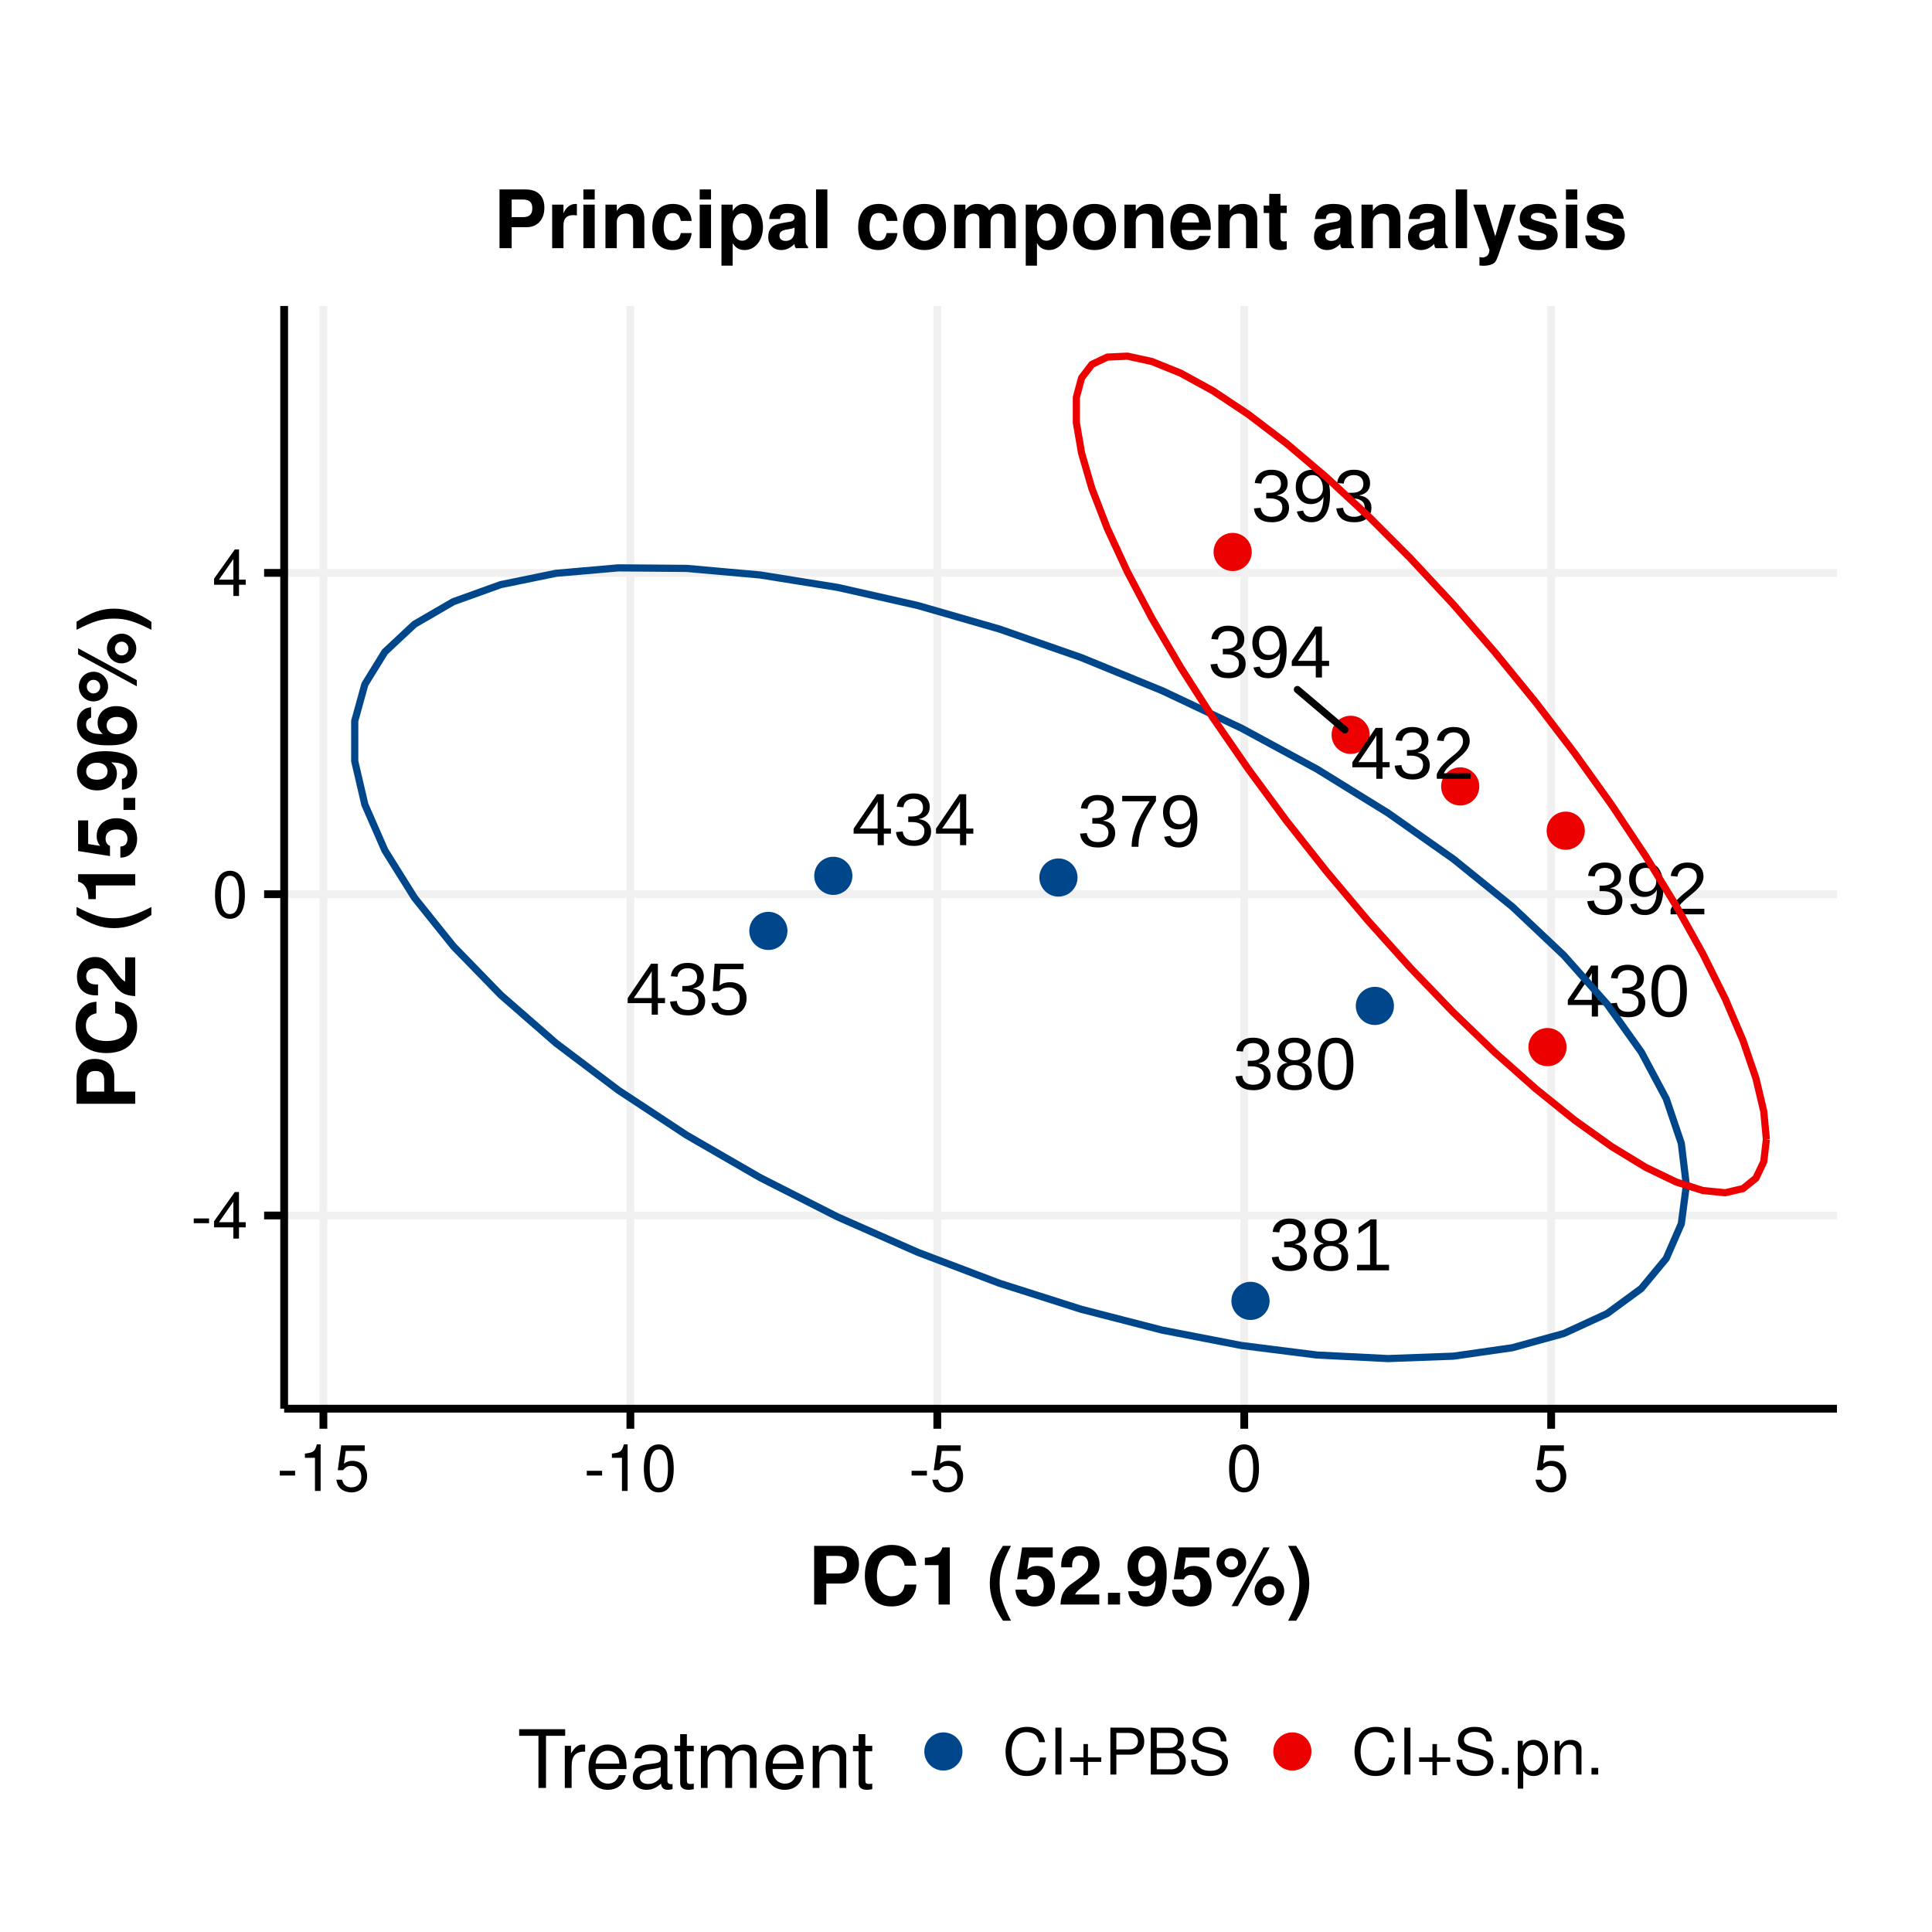
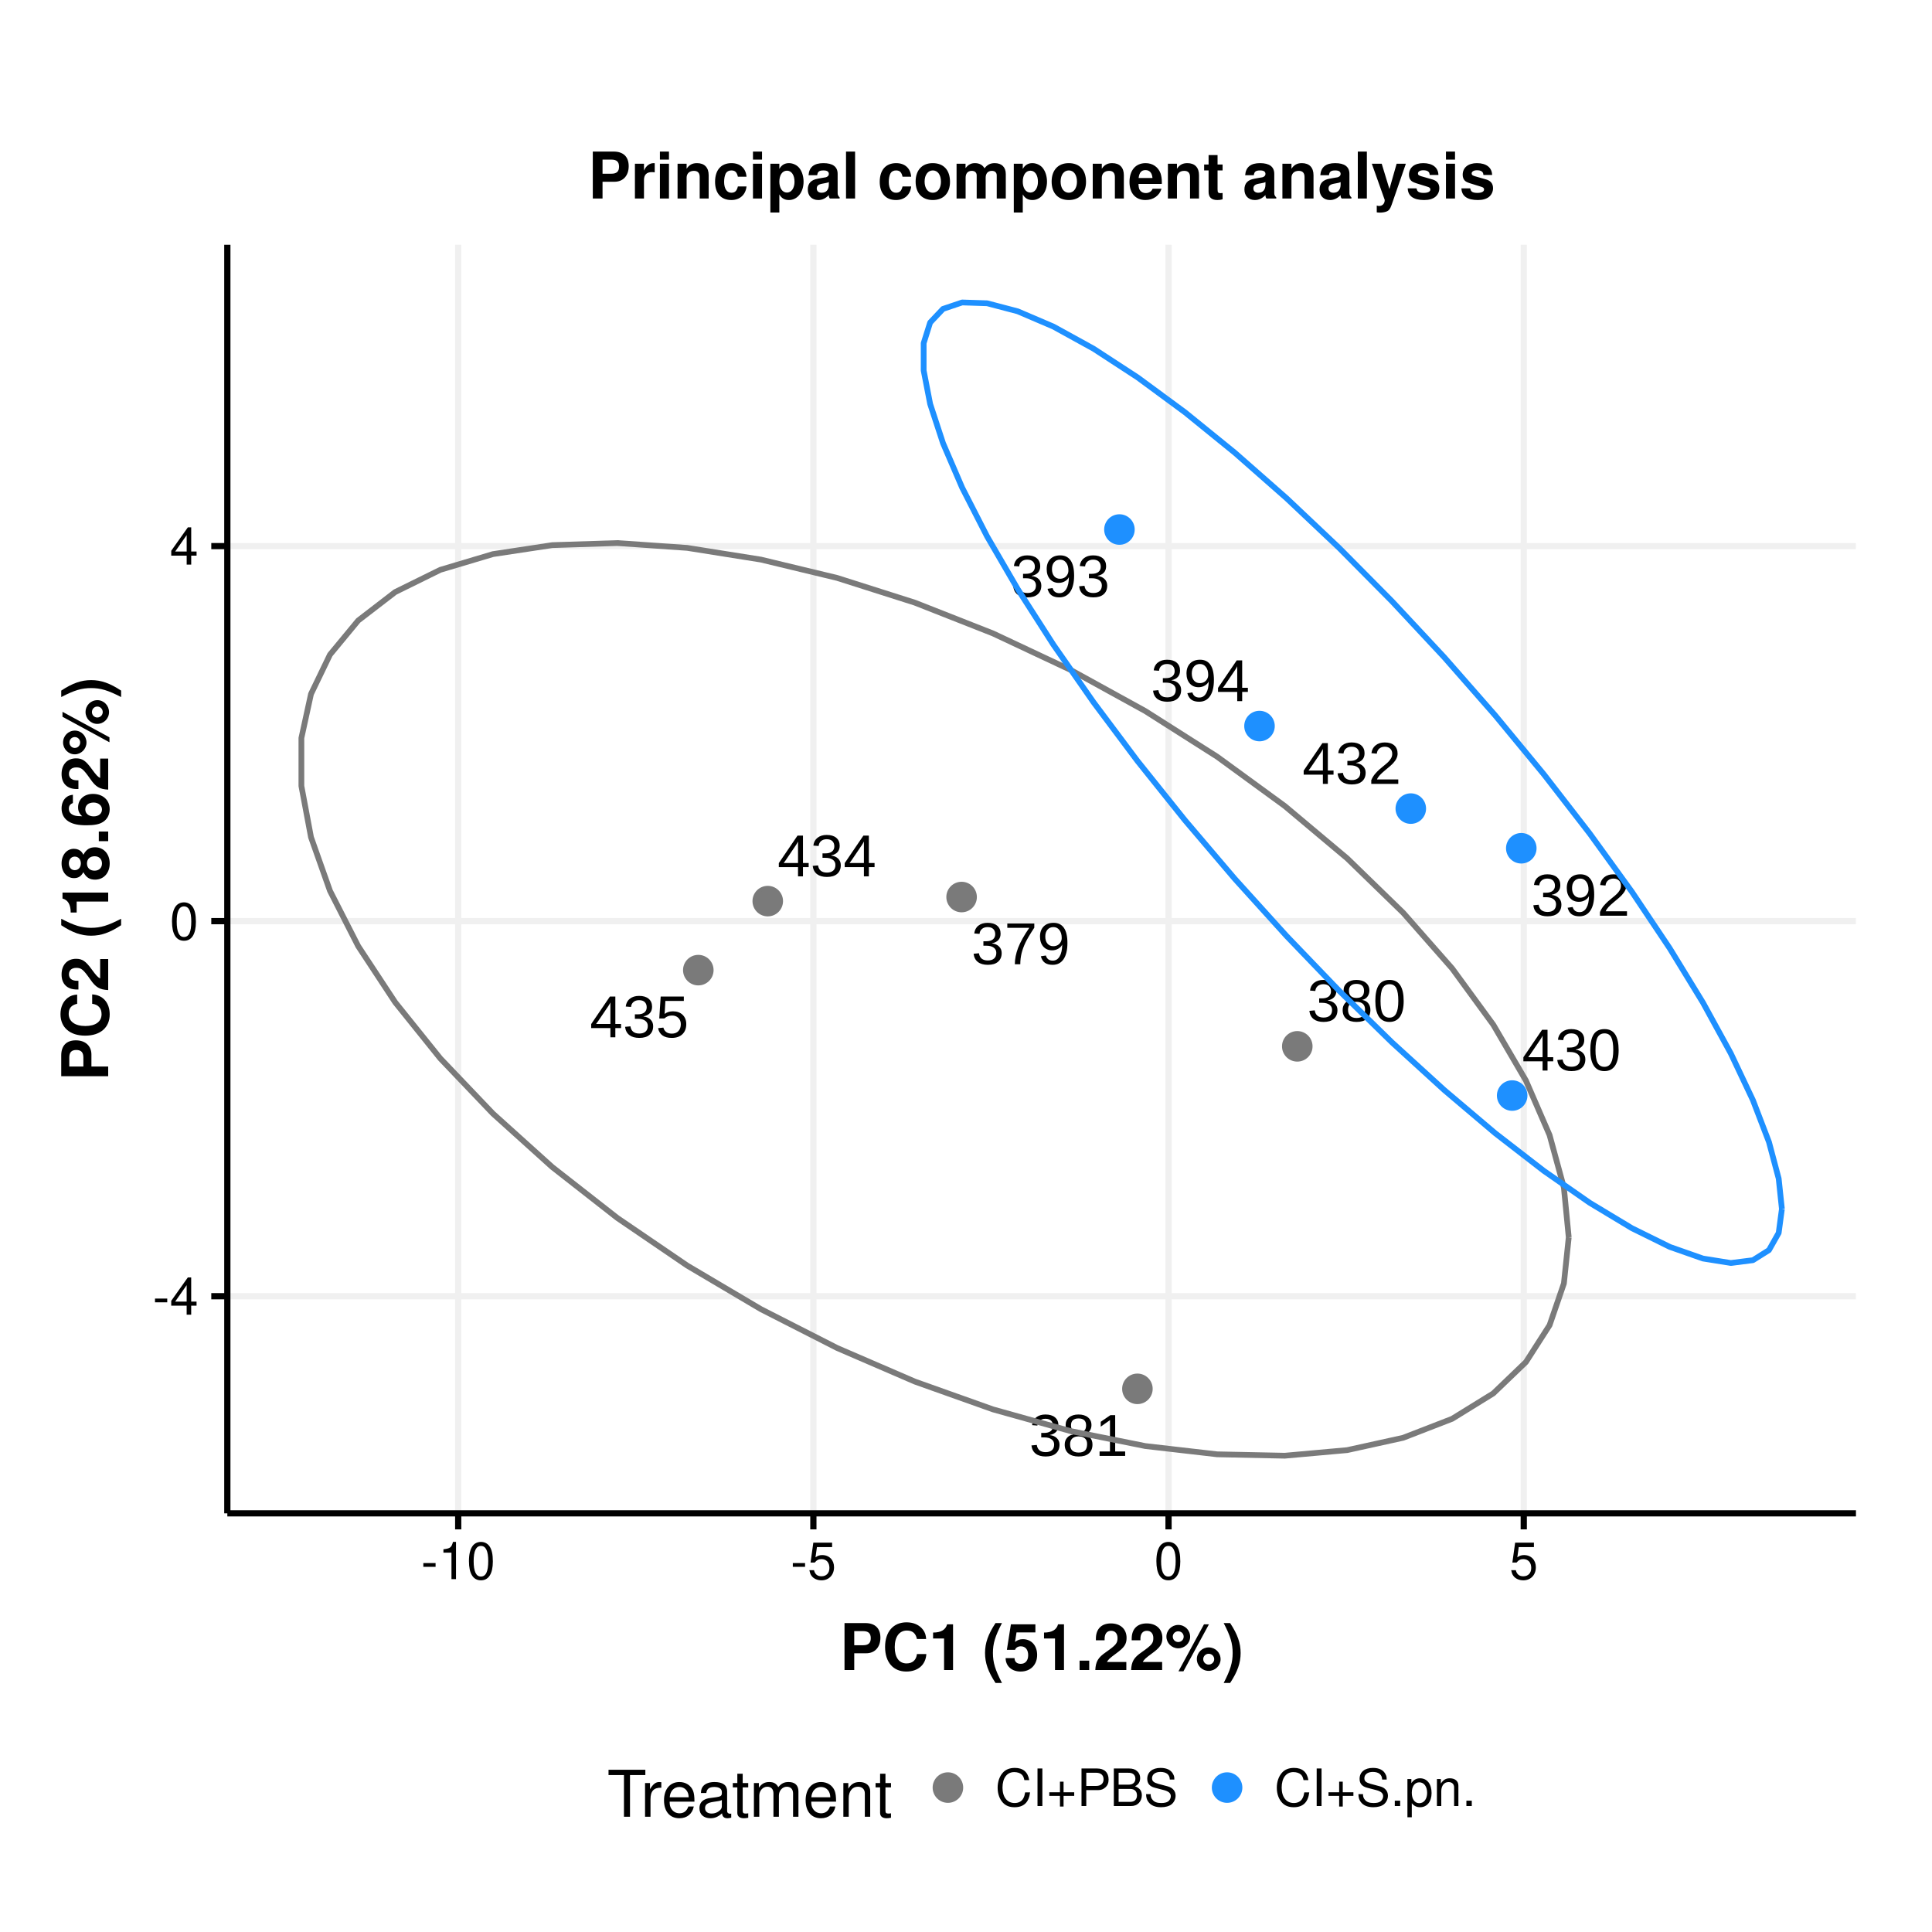
- <svg xmlns="http://www.w3.org/2000/svg" class="svglite" width="288.00pt" height="288.00pt" viewBox="0 0 288.00 288.00">
+ <svg xmlns="http://www.w3.org/2000/svg" class="svglite" width="360.00pt" height="360.00pt" viewBox="0 0 360.00 360.00">
  <defs>
    <style type="text/css">
    .svglite line, .svglite polyline, .svglite polygon, .svglite path, .svglite rect, .svglite circle {
      fill: none;
      stroke: #000000;
      stroke-linecap: round;
      stroke-linejoin: round;
      stroke-miterlimit: 10.00;
    }
    .svglite text {
      white-space: pre;
    }
  </style>
  </defs>
  <rect width="100%" height="100%" style="stroke: none; fill: #FFFFFF;" />
  <defs>
-     <clipPath id="cpMC4wMHwyODguMDB8MC4wMHwyODguMDA=">
-       <rect x="0.00" y="0.00" width="288.00" height="288.00" />
+     <clipPath id="cpMC4wMHwzNjAuMDB8MC4wMHwzNjAuMDA=">
+       <rect x="0.00" y="0.00" width="360.00" height="360.00" />
    </clipPath>
  </defs>
-   <g clip-path="url(#cpMC4wMHwyODguMDB8MC4wMHwyODguMDA=)">
-     <rect x="0.00" y="0.00" width="288.00" height="288.00" style="stroke-width: 1.16; stroke: none; fill: #FFFFFF;" />
+   <g clip-path="url(#cpMC4wMHwzNjAuMDB8MC4wMHwzNjAuMDA=)">
+     <rect x="0.00" y="0.00" width="360.00" height="360.00" style="stroke-width: 1.16; stroke: none; fill: #FFFFFF;" />
  </g>
  <defs>
-     <clipPath id="cpNDIuMzZ8MjczLjgzfDQ1LjYxfDIwOS45OQ==">
-       <rect x="42.36" y="45.61" width="231.46" height="164.38" />
+     <clipPath id="cpNDIuMzZ8MzQ1LjgzfDQ1LjYxfDI4MS45OQ==">
+       <rect x="42.36" y="45.61" width="303.46" height="236.38" />
    </clipPath>
  </defs>
-   <g clip-path="url(#cpNDIuMzZ8MjczLjgzfDQ1LjYxfDIwOS45OQ==)">
-     <rect x="42.36" y="45.61" width="231.46" height="164.38" style="stroke-width: 1.16; stroke: none; fill: #FFFFFF;" />
-     <polyline points="42.36,181.19 273.83,181.19 " style="stroke-width: 1.16; stroke: #F0F0F0; stroke-linecap: butt;" />
-     <polyline points="42.36,133.30 273.83,133.30 " style="stroke-width: 1.16; stroke: #F0F0F0; stroke-linecap: butt;" />
-     <polyline points="42.36,85.40 273.83,85.40 " style="stroke-width: 1.16; stroke: #F0F0F0; stroke-linecap: butt;" />
-     <polyline points="48.21,209.99 48.21,45.61 " style="stroke-width: 1.16; stroke: #F0F0F0; stroke-linecap: butt;" />
-     <polyline points="93.97,209.99 93.97,45.61 " style="stroke-width: 1.16; stroke: #F0F0F0; stroke-linecap: butt;" />
-     <polyline points="139.72,209.99 139.72,45.61 " style="stroke-width: 1.16; stroke: #F0F0F0; stroke-linecap: butt;" />
-     <polyline points="185.48,209.99 185.48,45.61 " style="stroke-width: 1.16; stroke: #F0F0F0; stroke-linecap: butt;" />
-     <polyline points="231.23,209.99 231.23,45.61 " style="stroke-width: 1.16; stroke: #F0F0F0; stroke-linecap: butt;" />
-     <circle cx="157.78" cy="130.81" r="2.49" style="stroke-width: 0.71; stroke: #00468B; fill: #00468B;" />
-     <circle cx="114.54" cy="138.77" r="2.49" style="stroke-width: 0.71; stroke: #00468B; fill: #00468B;" />
-     <circle cx="124.22" cy="130.56" r="2.49" style="stroke-width: 0.71; stroke: #00468B; fill: #00468B;" />
-     <circle cx="204.95" cy="149.95" r="2.49" style="stroke-width: 0.71; stroke: #00468B; fill: #00468B;" />
-     <circle cx="186.41" cy="193.92" r="2.49" style="stroke-width: 0.71; stroke: #00468B; fill: #00468B;" />
-     <circle cx="217.67" cy="117.23" r="2.49" style="stroke-width: 0.71; stroke: #ED0000; fill: #ED0000;" />
-     <circle cx="230.68" cy="156.09" r="2.49" style="stroke-width: 0.71; stroke: #ED0000; fill: #ED0000;" />
-     <circle cx="233.40" cy="123.83" r="2.49" style="stroke-width: 0.71; stroke: #ED0000; fill: #ED0000;" />
-     <circle cx="201.34" cy="109.54" r="2.49" style="stroke-width: 0.71; stroke: #ED0000; fill: #ED0000;" />
-     <circle cx="183.75" cy="82.28" r="2.49" style="stroke-width: 0.71; stroke: #ED0000; fill: #ED0000;" />
-     <line x1="193.40" y1="102.79" x2="200.47" y2="108.79" style="stroke-width: 1.07;" />
-     <text x="169.79" y="126.23" text-anchor="middle" style="font-size: 11.04px; font-family: &quot;Arial&quot;;" textLength="18.40px" lengthAdjust="spacingAndGlyphs">379</text>
-     <text x="102.53" y="151.26" text-anchor="middle" style="font-size: 11.04px; font-family: &quot;Arial&quot;;" textLength="18.40px" lengthAdjust="spacingAndGlyphs">435</text>
-     <text x="136.21" y="125.99" text-anchor="middle" style="font-size: 11.04px; font-family: &quot;Arial&quot;;" textLength="18.40px" lengthAdjust="spacingAndGlyphs">434</text>
-     <text x="192.96" y="162.41" text-anchor="middle" style="font-size: 11.04px; font-family: &quot;Arial&quot;;" textLength="18.40px" lengthAdjust="spacingAndGlyphs">380</text>
-     <text x="198.38" y="189.37" text-anchor="middle" style="font-size: 11.04px; font-family: &quot;Arial&quot;;" textLength="18.40px" lengthAdjust="spacingAndGlyphs">381</text>
-     <text x="210.55" y="116.09" text-anchor="middle" style="font-size: 11.04px; font-family: &quot;Arial&quot;;" textLength="18.40px" lengthAdjust="spacingAndGlyphs">432</text>
-     <text x="242.67" y="151.53" text-anchor="middle" style="font-size: 11.04px; font-family: &quot;Arial&quot;;" textLength="18.40px" lengthAdjust="spacingAndGlyphs">430</text>
-     <text x="245.40" y="136.30" text-anchor="middle" style="font-size: 11.04px; font-family: &quot;Arial&quot;;" textLength="18.40px" lengthAdjust="spacingAndGlyphs">392</text>
-     <text x="189.24" y="100.99" text-anchor="middle" style="font-size: 11.04px; font-family: &quot;Arial&quot;;" textLength="18.40px" lengthAdjust="spacingAndGlyphs">394</text>
-     <text x="195.71" y="77.74" text-anchor="middle" style="font-size: 11.04px; font-family: &quot;Arial&quot;;" textLength="18.40px" lengthAdjust="spacingAndGlyphs">393</text>
-     <polyline points="251.38,176.69 250.63,170.44 248.38,163.79 244.67,156.83 239.56,149.67 233.12,142.41 225.45,135.17 216.67,128.06 206.91,121.19 196.32,114.65 185.06,108.55 173.29,102.98 161.20,98.03 148.98,93.77 136.80,90.26 124.85,87.56 113.32,85.71 102.37,84.73 92.17,84.65 82.88,85.46 74.64,87.15 67.58,89.69 61.79,93.05 57.37,97.18 54.39,102.01 52.88,107.47 52.88,113.47 54.39,119.94 57.37,126.76 61.79,133.83 67.58,141.05 74.64,148.31 82.88,155.50 92.17,162.51 102.37,169.23 113.32,175.55 124.85,181.40 136.80,186.67 148.98,191.29 161.20,195.18 173.29,198.29 185.06,200.57 196.32,201.99 206.91,202.52 216.67,202.16 225.45,200.90 233.12,198.78 239.56,195.82 244.67,192.07 248.38,187.59 250.63,182.43 251.38,176.69 " style="stroke-width: 1.07; stroke: #00468B; stroke-linecap: butt;" />
-     <polyline points="263.31,169.83 262.92,165.66 261.75,160.73 259.83,155.12 257.18,148.90 253.84,142.18 249.87,135.05 245.32,127.62 240.26,120.01 234.77,112.33 228.94,104.70 222.84,97.23 216.58,90.03 210.24,83.22 203.93,76.90 197.74,71.16 191.76,66.09 186.09,61.77 180.81,58.26 175.99,55.62 171.72,53.89 168.06,53.09 165.06,53.23 162.77,54.32 161.23,56.33 160.45,59.24 160.45,63.00 161.23,67.55 162.77,72.83 165.06,78.76 168.06,85.24 171.72,92.18 175.99,99.47 180.81,107.00 186.09,114.66 191.76,122.34 197.74,129.90 203.93,137.25 210.24,144.27 216.58,150.85 222.84,156.89 228.94,162.31 234.77,167.01 240.26,170.93 245.32,174.01 249.87,176.20 253.84,177.47 257.18,177.80 259.83,177.18 261.75,175.63 262.92,173.17 263.31,169.83 " style="stroke-width: 1.07; stroke: #ED0000; stroke-linecap: butt;" />
-     <rect x="42.36" y="45.61" width="231.46" height="164.38" style="stroke-width: 1.16; stroke: none;" />
+   <g clip-path="url(#cpNDIuMzZ8MzQ1LjgzfDQ1LjYxfDI4MS45OQ==)">
+     <rect x="42.36" y="45.61" width="303.46" height="236.38" style="stroke-width: 1.16; stroke: none; fill: #FFFFFF;" />
+     <polyline points="42.36,241.53 345.83,241.53 " style="stroke-width: 1.16; stroke: #F0F0F0; stroke-linecap: butt;" />
+     <polyline points="42.36,171.64 345.83,171.64 " style="stroke-width: 1.16; stroke: #F0F0F0; stroke-linecap: butt;" />
+     <polyline points="42.36,101.76 345.83,101.76 " style="stroke-width: 1.16; stroke: #F0F0F0; stroke-linecap: butt;" />
+     <polyline points="85.38,281.99 85.38,45.61 " style="stroke-width: 1.16; stroke: #F0F0F0; stroke-linecap: butt;" />
+     <polyline points="151.56,281.99 151.56,45.61 " style="stroke-width: 1.16; stroke: #F0F0F0; stroke-linecap: butt;" />
+     <polyline points="217.74,281.99 217.74,45.61 " style="stroke-width: 1.16; stroke: #F0F0F0; stroke-linecap: butt;" />
+     <polyline points="283.93,281.99 283.93,45.61 " style="stroke-width: 1.16; stroke: #F0F0F0; stroke-linecap: butt;" />
+     <circle cx="179.18" cy="167.15" r="2.49" style="stroke-width: 0.71; stroke: #7A7A7A; fill: #7A7A7A;" />
+     <circle cx="130.12" cy="180.77" r="2.49" style="stroke-width: 0.71; stroke: #7A7A7A; fill: #7A7A7A;" />
+     <circle cx="143.06" cy="167.91" r="2.49" style="stroke-width: 0.71; stroke: #7A7A7A; fill: #7A7A7A;" />
+     <circle cx="241.73" cy="194.97" r="2.49" style="stroke-width: 0.71; stroke: #7A7A7A; fill: #7A7A7A;" />
+     <circle cx="211.94" cy="258.79" r="2.49" style="stroke-width: 0.71; stroke: #7A7A7A; fill: #7A7A7A;" />
+     <circle cx="262.88" cy="150.67" r="2.49" style="stroke-width: 0.71; stroke: #1E90FF; fill: #1E90FF;" />
+     <circle cx="281.77" cy="204.14" r="2.49" style="stroke-width: 0.71; stroke: #1E90FF; fill: #1E90FF;" />
+     <circle cx="283.47" cy="158.06" r="2.49" style="stroke-width: 0.71; stroke: #1E90FF; fill: #1E90FF;" />
+     <circle cx="234.69" cy="135.29" r="2.49" style="stroke-width: 0.71; stroke: #1E90FF; fill: #1E90FF;" />
+     <circle cx="208.59" cy="98.67" r="2.49" style="stroke-width: 0.71; stroke: #1E90FF; fill: #1E90FF;" />
+     <text x="190.20" y="179.67" text-anchor="middle" style="font-size: 11.04px; font-family: &quot;Arial&quot;;" textLength="18.40px" lengthAdjust="spacingAndGlyphs">379</text>
+     <text x="119.12" y="193.29" text-anchor="middle" style="font-size: 11.04px; font-family: &quot;Arial&quot;;" textLength="18.40px" lengthAdjust="spacingAndGlyphs">435</text>
+     <text x="154.08" y="163.30" text-anchor="middle" style="font-size: 11.04px; font-family: &quot;Arial&quot;;" textLength="18.40px" lengthAdjust="spacingAndGlyphs">434</text>
+     <text x="252.77" y="190.31" text-anchor="middle" style="font-size: 11.04px; font-family: &quot;Arial&quot;;" textLength="18.40px" lengthAdjust="spacingAndGlyphs">380</text>
+     <text x="200.98" y="271.29" text-anchor="middle" style="font-size: 11.04px; font-family: &quot;Arial&quot;;" textLength="18.40px" lengthAdjust="spacingAndGlyphs">381</text>
+     <text x="251.88" y="146.06" text-anchor="middle" style="font-size: 11.04px; font-family: &quot;Arial&quot;;" textLength="18.40px" lengthAdjust="spacingAndGlyphs">432</text>
+     <text x="292.82" y="199.48" text-anchor="middle" style="font-size: 11.04px; font-family: &quot;Arial&quot;;" textLength="18.40px" lengthAdjust="spacingAndGlyphs">430</text>
+     <text x="294.50" y="170.63" text-anchor="middle" style="font-size: 11.04px; font-family: &quot;Arial&quot;;" textLength="18.40px" lengthAdjust="spacingAndGlyphs">392</text>
+     <text x="223.64" y="130.65" text-anchor="middle" style="font-size: 11.04px; font-family: &quot;Arial&quot;;" textLength="18.40px" lengthAdjust="spacingAndGlyphs">394</text>
+     <text x="197.59" y="111.20" text-anchor="middle" style="font-size: 11.04px; font-family: &quot;Arial&quot;;" textLength="18.40px" lengthAdjust="spacingAndGlyphs">393</text>
+     <polyline points="292.31,230.56 291.41,221.30 288.74,211.51 284.33,201.34 278.25,190.94 270.59,180.46 261.46,170.08 251.02,159.94 239.40,150.19 226.80,141.00 213.40,132.49 199.41,124.79 185.03,118.03 170.48,112.30 155.99,107.69 141.78,104.27 128.05,102.09 115.03,101.19 102.90,101.58 91.85,103.25 82.04,106.18 73.64,110.32 66.75,115.62 61.49,121.98 57.95,129.32 56.16,137.52 56.16,146.46 57.95,156.00 61.49,166.00 66.75,176.31 73.64,186.77 82.04,197.22 91.85,207.50 102.90,217.46 115.03,226.95 128.05,235.82 141.78,243.94 155.99,251.18 170.48,257.44 185.03,262.62 199.41,266.64 213.40,269.45 226.80,270.99 239.40,271.25 251.02,270.21 261.46,267.91 270.59,264.37 278.25,259.64 284.33,253.80 288.74,246.93 291.41,239.15 292.31,230.56 " style="stroke-width: 1.07; stroke: #7A7A7A; stroke-linecap: butt;" />
+     <polyline points="332.03,225.27 331.43,219.60 329.62,212.80 326.63,205.00 322.51,196.29 317.32,186.82 311.14,176.72 304.07,166.16 296.20,155.29 287.67,144.28 278.60,133.29 269.12,122.48 259.38,112.04 249.53,102.10 239.72,92.83 230.09,84.36 220.80,76.82 211.97,70.32 203.76,64.97 196.28,60.85 189.64,58.01 183.94,56.51 179.28,56.36 175.72,57.56 173.32,60.10 172.11,63.95 172.11,69.03 173.32,75.27 175.72,82.59 179.28,90.86 183.94,99.97 189.64,109.77 196.28,120.12 203.76,130.85 211.97,141.82 220.80,152.84 230.09,163.76 239.72,174.40 249.53,184.61 259.38,194.24 269.12,203.12 278.60,211.15 287.67,218.17 296.20,224.11 304.07,228.85 311.14,232.34 317.32,234.51 322.51,235.34 326.63,234.82 329.62,232.94 331.43,229.74 332.03,225.27 " style="stroke-width: 1.07; stroke: #1E90FF; stroke-linecap: butt;" />
+     <rect x="42.36" y="45.61" width="303.46" height="236.38" style="stroke-width: 1.16; stroke: none;" />
  </g>
-   <g clip-path="url(#cpMC4wMHwyODguMDB8MC4wMHwyODguMDA=)">
-     <polyline points="42.36,209.99 42.36,45.61 " style="stroke-width: 1.16; stroke-linecap: butt;" />
-     <text x="36.98" y="184.63" text-anchor="end" style="font-size: 9.60px; font-family: &quot;Helvetica&quot;;" textLength="8.53px" lengthAdjust="spacingAndGlyphs">-4</text>
-     <text x="36.98" y="136.74" text-anchor="end" style="font-size: 9.60px; font-family: &quot;Helvetica&quot;;" textLength="5.34px" lengthAdjust="spacingAndGlyphs">0</text>
-     <text x="36.98" y="88.84" text-anchor="end" style="font-size: 9.60px; font-family: &quot;Helvetica&quot;;" textLength="5.34px" lengthAdjust="spacingAndGlyphs">4</text>
-     <polyline points="39.37,181.19 42.36,181.19 " style="stroke-width: 1.16; stroke-linecap: butt;" />
-     <polyline points="39.37,133.30 42.36,133.30 " style="stroke-width: 1.16; stroke-linecap: butt;" />
-     <polyline points="39.37,85.40 42.36,85.40 " style="stroke-width: 1.16; stroke-linecap: butt;" />
-     <polyline points="42.36,209.99 273.83,209.99 " style="stroke-width: 1.16; stroke-linecap: butt;" />
-     <polyline points="48.21,212.98 48.21,209.99 " style="stroke-width: 1.16; stroke-linecap: butt;" />
-     <polyline points="93.97,212.98 93.97,209.99 " style="stroke-width: 1.16; stroke-linecap: butt;" />
-     <polyline points="139.72,212.98 139.72,209.99 " style="stroke-width: 1.16; stroke-linecap: butt;" />
-     <polyline points="185.48,212.98 185.48,209.99 " style="stroke-width: 1.16; stroke-linecap: butt;" />
-     <polyline points="231.23,212.98 231.23,209.99 " style="stroke-width: 1.16; stroke-linecap: butt;" />
-     <text x="48.21" y="222.25" text-anchor="middle" style="font-size: 9.60px; font-family: &quot;Helvetica&quot;;" textLength="13.87px" lengthAdjust="spacingAndGlyphs">-15</text>
-     <text x="93.97" y="222.25" text-anchor="middle" style="font-size: 9.60px; font-family: &quot;Helvetica&quot;;" textLength="13.87px" lengthAdjust="spacingAndGlyphs">-10</text>
-     <text x="139.72" y="222.25" text-anchor="middle" style="font-size: 9.60px; font-family: &quot;Helvetica&quot;;" textLength="8.53px" lengthAdjust="spacingAndGlyphs">-5</text>
-     <text x="185.48" y="222.25" text-anchor="middle" style="font-size: 9.60px; font-family: &quot;Helvetica&quot;;" textLength="5.34px" lengthAdjust="spacingAndGlyphs">0</text>
-     <text x="231.23" y="222.25" text-anchor="middle" style="font-size: 9.60px; font-family: &quot;Helvetica&quot;;" textLength="5.34px" lengthAdjust="spacingAndGlyphs">5</text>
-     <text x="158.10" y="239.19" text-anchor="middle" style="font-size: 12.00px; font-weight: bold; font-family: &quot;Helvetica&quot;;" textLength="75.38px" lengthAdjust="spacingAndGlyphs">PC1 (52.95%)</text>
-     <text transform="translate(20.16,127.80) rotate(-90)" text-anchor="middle" style="font-size: 12.00px; font-weight: bold; font-family: &quot;Helvetica&quot;;" textLength="75.38px" lengthAdjust="spacingAndGlyphs">PC2 (15.96%)</text>
-     <rect x="71.16" y="250.61" width="173.87" height="23.22" style="stroke-width: 1.16; stroke: none; fill: #FFFFFF;" />
-     <text x="77.14" y="266.52" style="font-size: 12.00px; font-family: &quot;Helvetica&quot;;" textLength="54.68px" lengthAdjust="spacingAndGlyphs">Treatment</text>
-     <rect x="137.80" y="256.59" width="5.67" height="9.01" style="stroke-width: 1.16; stroke: none; fill: #FFFFFF;" />
-     <circle cx="140.63" cy="261.09" r="2.49" style="stroke-width: 0.71; stroke: #00468B; fill: #00468B;" />
-     <line x1="138.36" y1="261.09" x2="142.90" y2="261.09" style="stroke-width: 1.07; stroke: #00468B; stroke-linecap: butt;" />
-     <rect x="189.82" y="256.59" width="5.67" height="9.01" style="stroke-width: 1.16; stroke: none; fill: #FFFFFF;" />
-     <circle cx="192.65" cy="261.09" r="2.49" style="stroke-width: 0.71; stroke: #ED0000; fill: #ED0000;" />
-     <line x1="190.38" y1="261.09" x2="194.92" y2="261.09" style="stroke-width: 1.07; stroke: #ED0000; stroke-linecap: butt;" />
-     <text x="149.44" y="264.53" style="font-size: 9.60px; font-family: &quot;Helvetica&quot;;" textLength="34.39px" lengthAdjust="spacingAndGlyphs">CI+PBS</text>
-     <text x="201.46" y="264.53" style="font-size: 9.60px; font-family: &quot;Helvetica&quot;;" textLength="37.59px" lengthAdjust="spacingAndGlyphs">CI+S.pn.</text>
-     <text x="158.10" y="36.99" text-anchor="middle" style="font-size: 12.00px; font-weight: bold; font-family: &quot;Helvetica&quot;;" textLength="169.39px" lengthAdjust="spacingAndGlyphs">Principal component analysis</text>
+   <g clip-path="url(#cpMC4wMHwzNjAuMDB8MC4wMHwzNjAuMDA=)">
+     <polyline points="42.36,281.99 42.36,45.61 " style="stroke-width: 1.16; stroke-linecap: butt;" />
+     <text x="36.98" y="244.97" text-anchor="end" style="font-size: 9.60px; font-family: &quot;Helvetica&quot;;" textLength="8.53px" lengthAdjust="spacingAndGlyphs">-4</text>
+     <text x="36.98" y="175.08" text-anchor="end" style="font-size: 9.60px; font-family: &quot;Helvetica&quot;;" textLength="5.34px" lengthAdjust="spacingAndGlyphs">0</text>
+     <text x="36.98" y="105.20" text-anchor="end" style="font-size: 9.60px; font-family: &quot;Helvetica&quot;;" textLength="5.34px" lengthAdjust="spacingAndGlyphs">4</text>
+     <polyline points="39.37,241.53 42.36,241.53 " style="stroke-width: 1.16; stroke-linecap: butt;" />
+     <polyline points="39.37,171.64 42.36,171.64 " style="stroke-width: 1.16; stroke-linecap: butt;" />
+     <polyline points="39.37,101.76 42.36,101.76 " style="stroke-width: 1.16; stroke-linecap: butt;" />
+     <polyline points="42.36,281.99 345.83,281.99 " style="stroke-width: 1.16; stroke-linecap: butt;" />
+     <polyline points="85.38,284.98 85.38,281.99 " style="stroke-width: 1.16; stroke-linecap: butt;" />
+     <polyline points="151.56,284.98 151.56,281.99 " style="stroke-width: 1.16; stroke-linecap: butt;" />
+     <polyline points="217.74,284.98 217.74,281.99 " style="stroke-width: 1.16; stroke-linecap: butt;" />
+     <polyline points="283.93,284.98 283.93,281.99 " style="stroke-width: 1.16; stroke-linecap: butt;" />
+     <text x="85.38" y="294.25" text-anchor="middle" style="font-size: 9.60px; font-family: &quot;Helvetica&quot;;" textLength="13.87px" lengthAdjust="spacingAndGlyphs">-10</text>
+     <text x="151.56" y="294.25" text-anchor="middle" style="font-size: 9.60px; font-family: &quot;Helvetica&quot;;" textLength="8.53px" lengthAdjust="spacingAndGlyphs">-5</text>
+     <text x="217.74" y="294.25" text-anchor="middle" style="font-size: 9.60px; font-family: &quot;Helvetica&quot;;" textLength="5.34px" lengthAdjust="spacingAndGlyphs">0</text>
+     <text x="283.93" y="294.25" text-anchor="middle" style="font-size: 9.60px; font-family: &quot;Helvetica&quot;;" textLength="5.34px" lengthAdjust="spacingAndGlyphs">5</text>
+     <text x="194.10" y="311.19" text-anchor="middle" style="font-size: 12.00px; font-weight: bold; font-family: &quot;Helvetica&quot;;" textLength="75.38px" lengthAdjust="spacingAndGlyphs">PC1 (51.22%)</text>
+     <text transform="translate(20.16,163.80) rotate(-90)" text-anchor="middle" style="font-size: 12.00px; font-weight: bold; font-family: &quot;Helvetica&quot;;" textLength="75.38px" lengthAdjust="spacingAndGlyphs">PC2 (18.62%)</text>
+     <rect x="107.16" y="322.61" width="173.87" height="23.22" style="stroke-width: 1.16; stroke: none; fill: #FFFFFF;" />
+     <text x="113.14" y="338.52" style="font-size: 12.00px; font-family: &quot;Helvetica&quot;;" textLength="54.68px" lengthAdjust="spacingAndGlyphs">Treatment</text>
+     <rect x="173.80" y="328.59" width="5.67" height="9.01" style="stroke-width: 1.16; stroke: none; fill: #FFFFFF;" />
+     <circle cx="176.63" cy="333.09" r="2.49" style="stroke-width: 0.71; stroke: #7A7A7A; fill: #7A7A7A;" />
+     <line x1="174.36" y1="333.09" x2="178.90" y2="333.09" style="stroke-width: 1.07; stroke: #7A7A7A; stroke-linecap: butt;" />
+     <rect x="225.82" y="328.59" width="5.67" height="9.01" style="stroke-width: 1.16; stroke: none; fill: #FFFFFF;" />
+     <circle cx="228.65" cy="333.09" r="2.49" style="stroke-width: 0.71; stroke: #1E90FF; fill: #1E90FF;" />
+     <line x1="226.38" y1="333.09" x2="230.92" y2="333.09" style="stroke-width: 1.07; stroke: #1E90FF; stroke-linecap: butt;" />
+     <text x="185.44" y="336.53" style="font-size: 9.60px; font-family: &quot;Helvetica&quot;;" textLength="34.39px" lengthAdjust="spacingAndGlyphs">CI+PBS</text>
+     <text x="237.46" y="336.53" style="font-size: 9.60px; font-family: &quot;Helvetica&quot;;" textLength="37.59px" lengthAdjust="spacingAndGlyphs">CI+S.pn.</text>
+     <text x="194.10" y="36.99" text-anchor="middle" style="font-size: 12.00px; font-weight: bold; font-family: &quot;Helvetica&quot;;" textLength="169.39px" lengthAdjust="spacingAndGlyphs">Principal component analysis</text>
  </g>
</svg>
